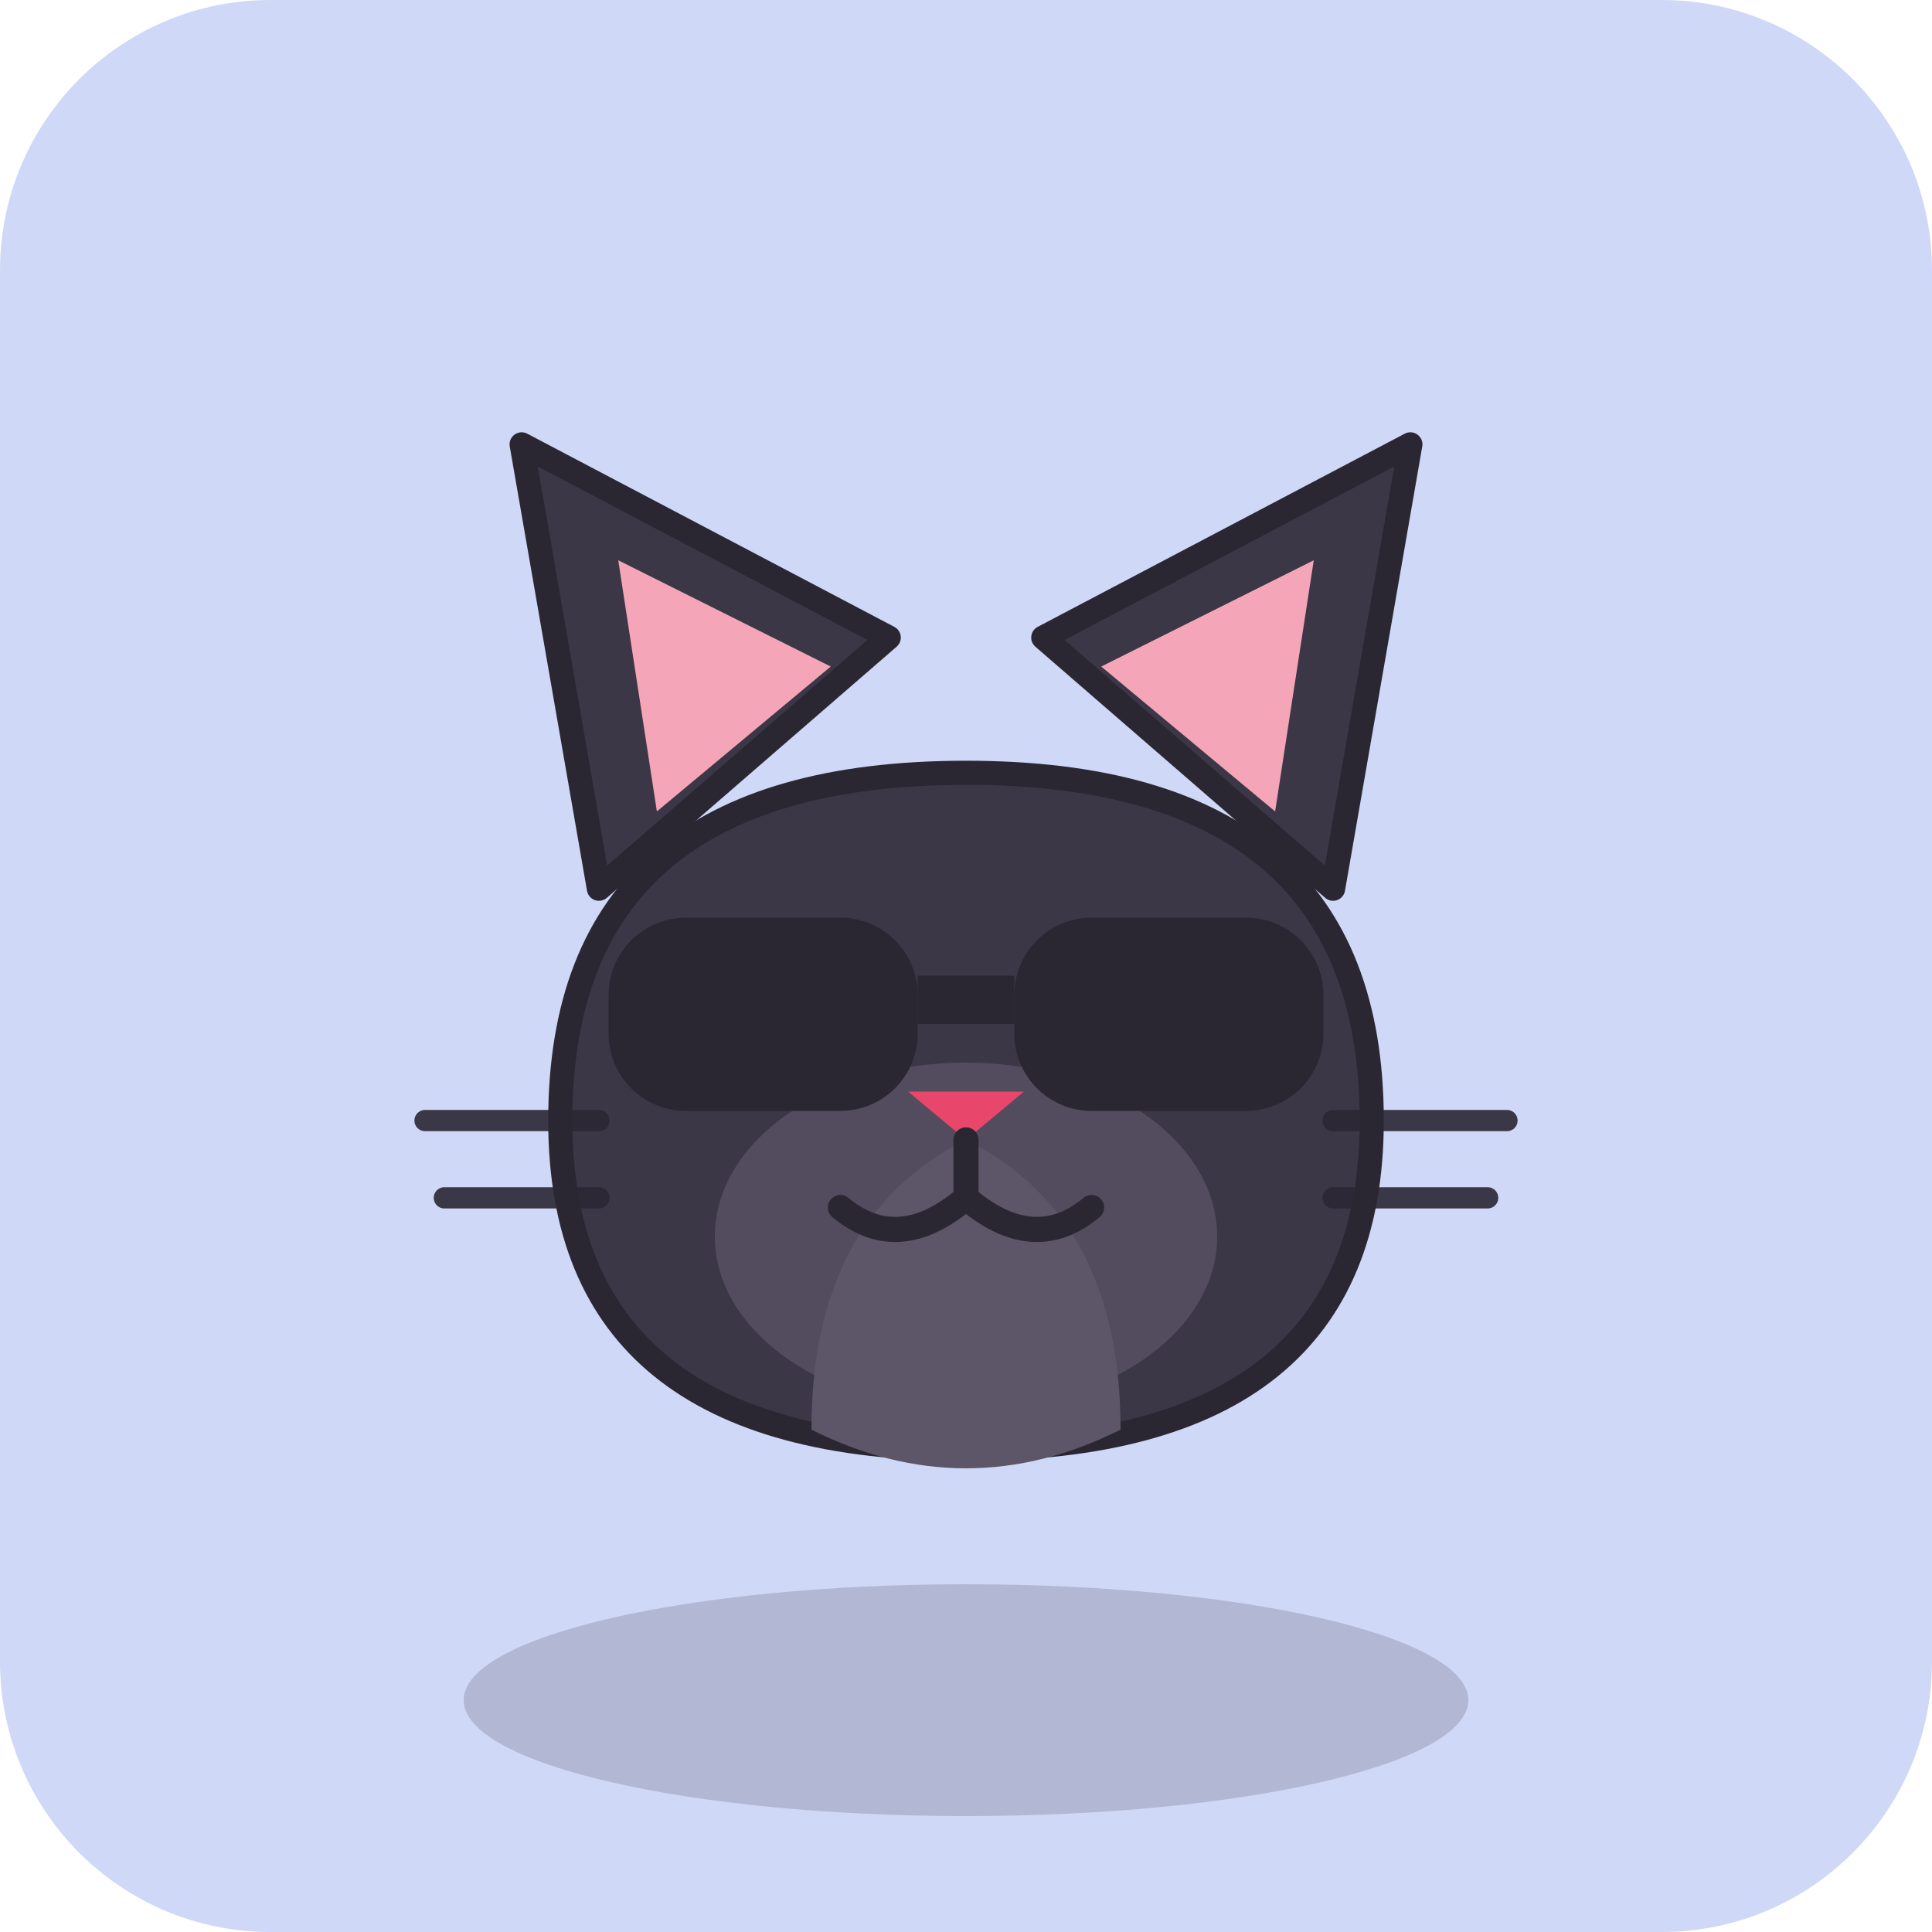
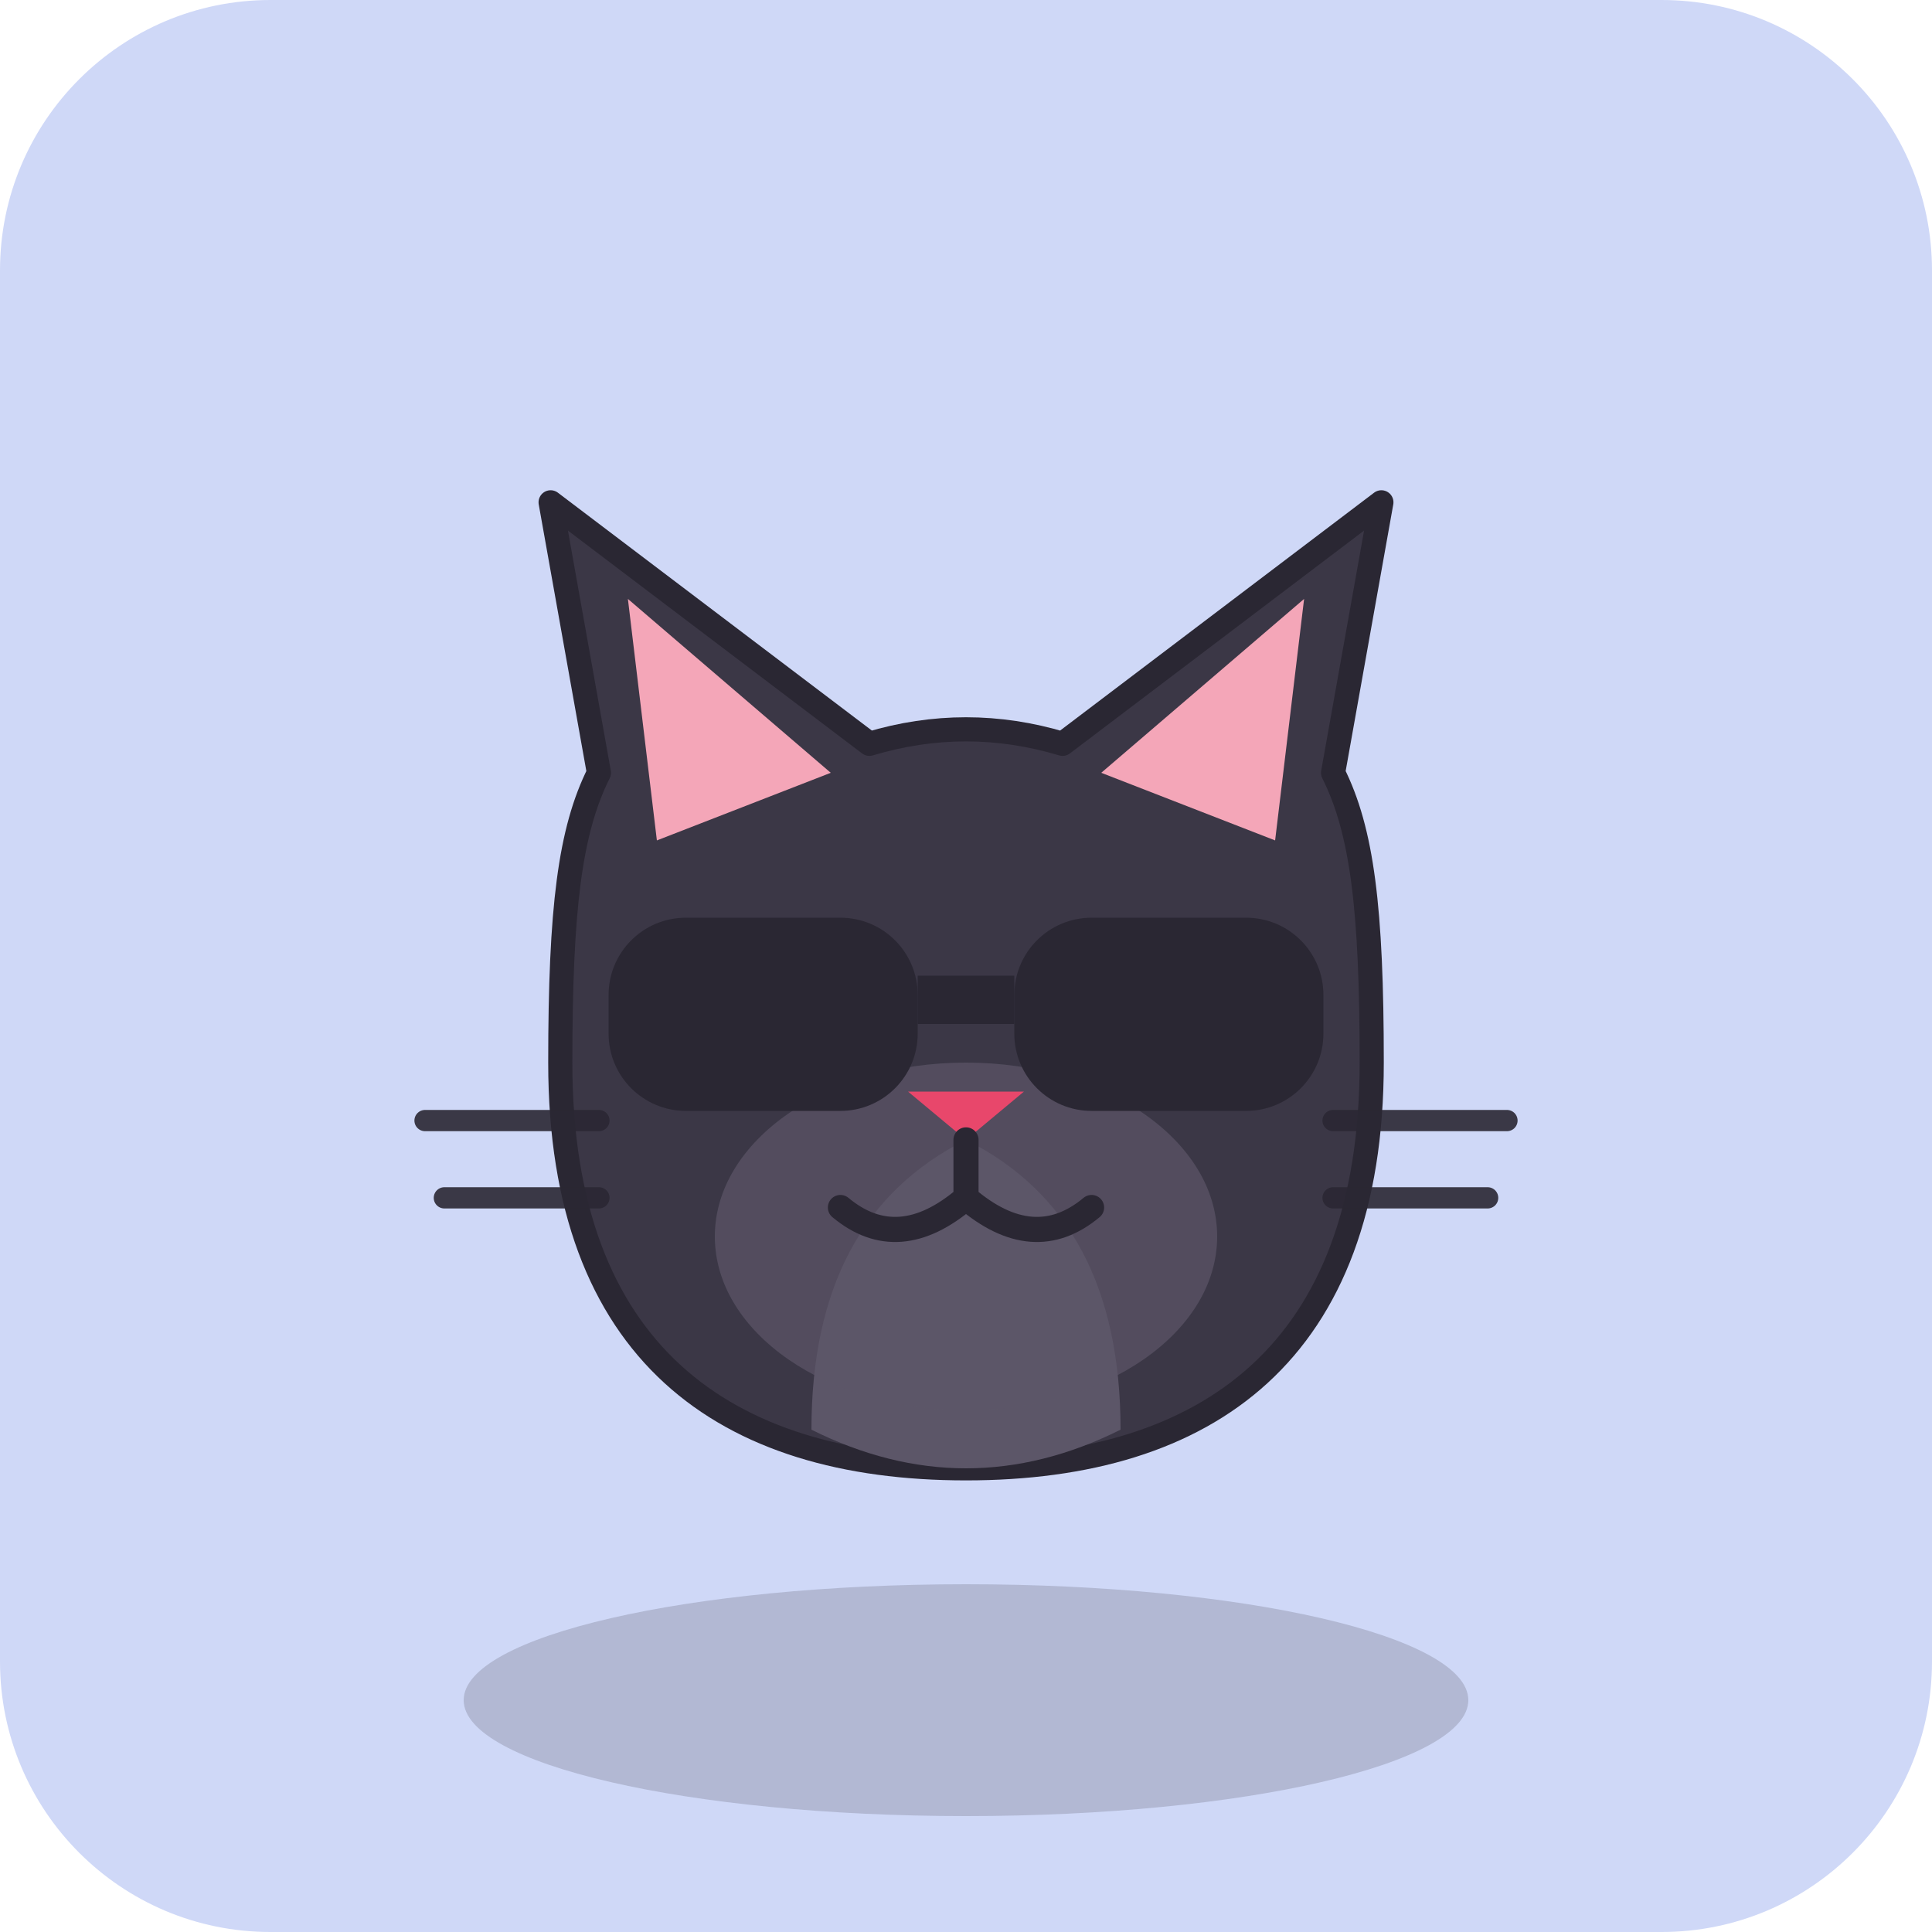
<svg xmlns="http://www.w3.org/2000/svg" viewBox="0 0 200 200" width="200" height="200" role="img">
  <rect width="200" height="200" rx="28" fill="#CFD8F7" />
  <ellipse cx="100" cy="176" rx="52" ry="12" fill="#2A2733" opacity=".18" />
-   <g stroke="#2A2733" stroke-width="2.5" stroke-linejoin="round">
-     <path d="M62 92 L54 46 L92 66 Z" fill="#3B3746" />
-     <path d="M138 92 L146 46 L108 66 Z" fill="#3B3746" />
-     <path d="M100 150 q-42 0 -42 -34 q0 -36 42 -36 q42 0 42 36 q0 34 -42 34 z" fill="#3B3746" />
-   </g>
-   <path d="M68 84 L64 58 L86 69 Z" fill="#F4A6B8" />
-   <path d="M132 84 L136 58 L114 69 Z" fill="#F4A6B8" />
+   <path d="M58 110 C58 94 59 86 62 80 L57 52 L90 77 Q100 74 110 77 L143 52 L138 80            C141 86 142 94 142 110 C142 140 125 152 100 152 C75 152 58 140 58 110 Z" fill="#3B3746" stroke="#2A2733" stroke-width="2.5" stroke-linejoin="round" />
+   <path d="M68 87 L65 62 L86 80 Z" fill="#F4A6B8" />
+   <path d="M132 87 L135 62 L114 80 Z" fill="#F4A6B8" />
  <path d="M100 118 q-16 8 -16 30 q16 8 32 0 q0 -22 -16 -30" fill="#5C5668" />
  <ellipse cx="100" cy="128" rx="26" ry="18" fill="#5C5668" opacity=".7" />
  <path d="M71 100 L89 105" stroke="#2A2733" stroke-width="3.5" stroke-linecap="round" fill="none" />
  <circle cx="80" cy="109" r="4.2" fill="#2A2733" />
  <path d="M111 100 L129 105" stroke="#2A2733" stroke-width="3.5" stroke-linecap="round" fill="none" />
  <circle cx="120" cy="109" r="4.2" fill="#2A2733" />
  <path d="M100 118 l-6 -5 h12 z" fill="#E8476B" />
  <path d="M100 118 v6 M100 124 q-7 6 -13 1 M100 124 q7 6 13 1" stroke="#2A2733" stroke-width="2.6" fill="none" stroke-linecap="round" />
  <g stroke="#2A2733" stroke-width="2.2" stroke-linecap="round" opacity=".9">
    <path d="M62 116 h-18 M62 124 h-16 M138 116 h18 M138 124 h16" />
  </g>
  <g fill="#2A2733">
    <rect x="63" y="95" width="32" height="20" rx="8" />
    <rect x="105" y="95" width="32" height="20" rx="8" />
    <rect x="95" y="101" width="10" height="5" />
  </g>
</svg>
